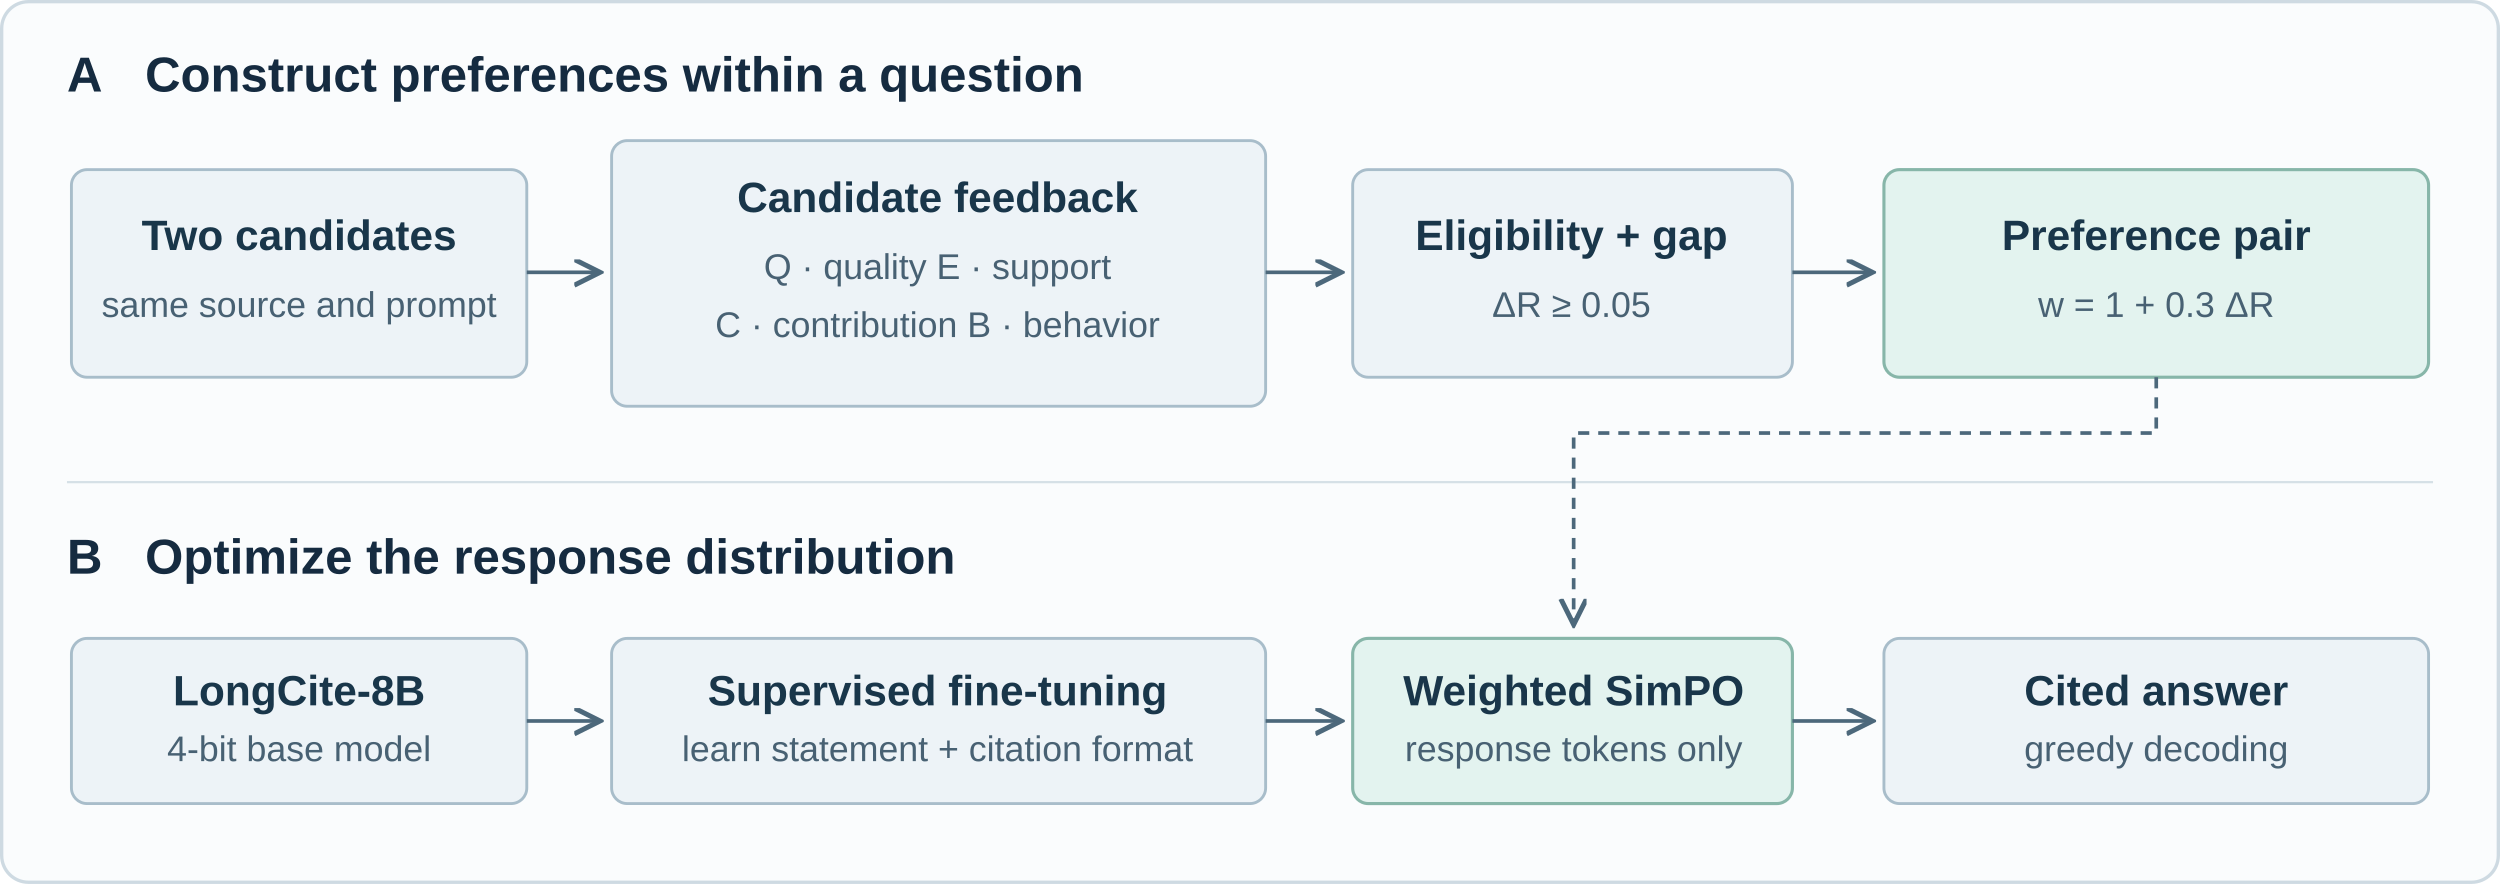
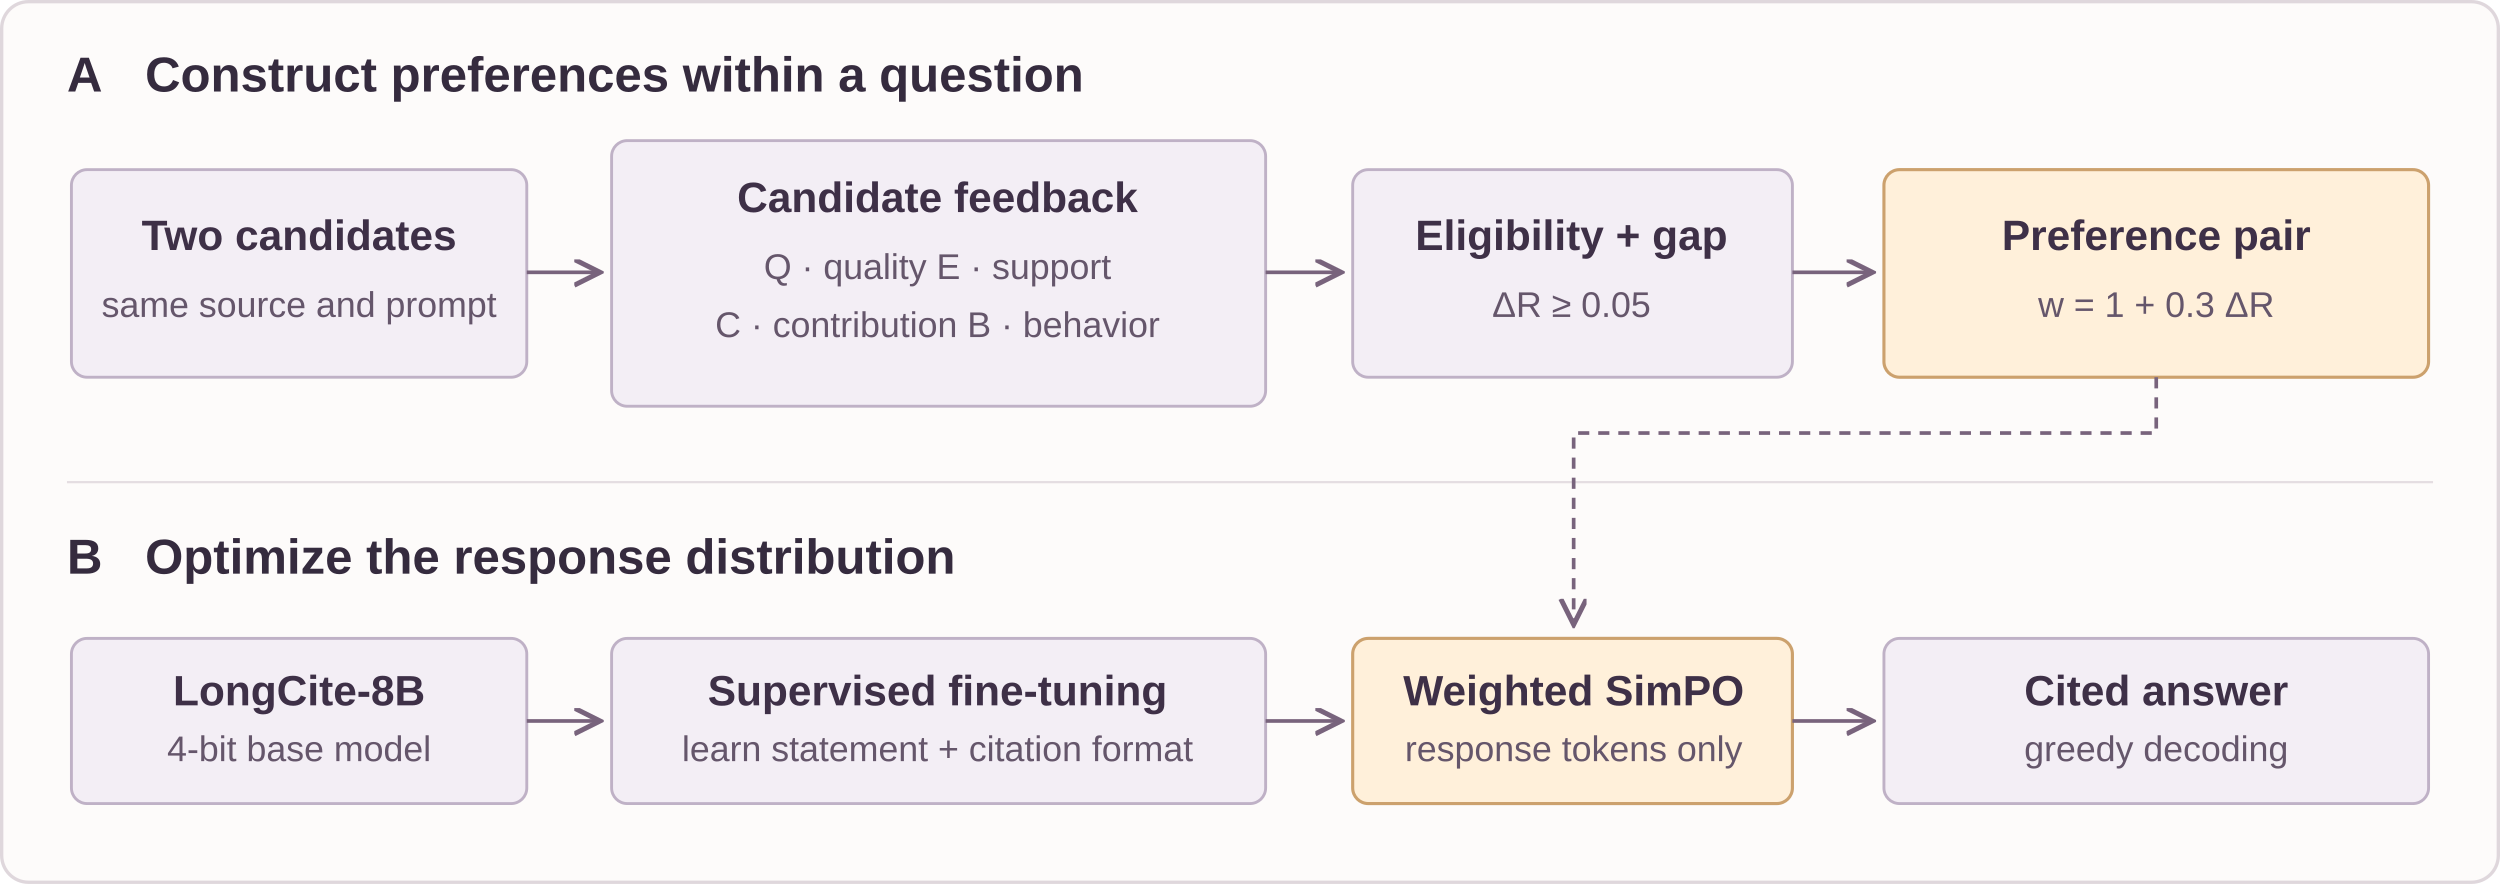
<svg xmlns="http://www.w3.org/2000/svg" width="1120" height="396" viewBox="0 0 1120 396" role="img" aria-labelledby="title desc">
  <defs>
    <marker id="arrow" markerWidth="8" markerHeight="8" refX="6.5" refY="3.5" orient="auto">
-       <path d="m0 0 7 3.5L0 7" fill="none" stroke="#4c687b" stroke-width="1.35" />
+       <path d="m0 0 7 3.5L0 7" fill="none" stroke="#78637c" stroke-width="1.35" />
    </marker>
  </defs>
-   <rect x=".75" y=".75" width="1118.5" height="394.5" rx="12" fill="#fafcfd" stroke="#cedae2" stroke-width="1.5" />
+   <rect x=".75" y=".75" width="1118.5" height="394.5" rx="12" fill="#fdfbfa" stroke="#dfd7dc" stroke-width="1.5" />
  <g font-family="Arial, Helvetica, sans-serif">
-     <g fill="#152b40" font-size="22" font-weight="700">
+     <g fill="#352b3e" font-size="22" font-weight="700">
      <text x="30" y="41">A</text>
      <text x="65" y="41">Construct preferences within a question</text>
      <text x="30" y="257">B</text>
      <text x="65" y="257">Optimize the response distribution</text>
    </g>
-     <path d="M30 216h1060" stroke="#d5e0e6" />
-     <g fill="#edf3f7" stroke="#a8bdca" stroke-width="1.3">
+     <path d="M30 216h1060" stroke="#e4dde1" />
+     <g fill="#f3eef5" stroke="#bfb1c6" stroke-width="1.3">
      <rect x="32" y="76" width="204" height="93" rx="7" />
      <rect x="274" y="63" width="293" height="119" rx="7" />
      <rect x="606" y="76" width="197" height="93" rx="7" />
      <rect x="32" y="286" width="204" height="74" rx="7" />
      <rect x="274" y="286" width="293" height="74" rx="7" />
      <rect x="844" y="286" width="244" height="74" rx="7" />
    </g>
-     <g fill="#e3f3ef" stroke="#87b6a9" stroke-width="1.4">
+     <g fill="#fff0da" stroke="#cca16d" stroke-width="1.4">
      <rect x="844" y="76" width="244" height="93" rx="7" />
      <rect x="606" y="286" width="197" height="74" rx="7" />
    </g>
-     <g fill="none" stroke="#4c687b" stroke-width="1.65" marker-end="url(#arrow)">
+     <g fill="none" stroke="#78637c" stroke-width="1.65" marker-end="url(#arrow)">
      <path d="M236 122h32" />
      <path d="M567 122h33" />
      <path d="M803 122h35" />
      <path d="M236 323h32" />
      <path d="M567 323h33" />
      <path d="M803 323h35" />
      <path d="M966 169v25H705v85" stroke-dasharray="5 4" />
    </g>
-     <g fill="#19364a" font-size="19" font-weight="600" text-anchor="middle">
+     <g fill="#3e3047" font-size="19" font-weight="600" text-anchor="middle">
      <text x="134" y="112">Two candidates</text>
      <text x="420" y="95">Candidate feedback</text>
      <text x="704" y="112">Eligibility + gap</text>
      <text x="966" y="112">Preference pair</text>
      <text x="134" y="316">LongCite-8B</text>
      <text x="420" y="316">Supervised fine-tuning</text>
      <text x="705" y="316">Weighted SimPO</text>
      <text x="966" y="316">Cited answer</text>
    </g>
-     <g fill="#486173" font-size="16" text-anchor="middle">
+     <g fill="#65566b" font-size="16" text-anchor="middle">
      <text x="134" y="142">same source and prompt</text>
      <text x="420" y="125">Q · quality      E · support</text>
      <text x="420" y="151">C · contribution      B · behavior</text>
      <text x="704" y="142">ΔR ≥ 0.05</text>
      <text x="966" y="142">w = 1 + 0.3 ΔR</text>
      <text x="134" y="341">4-bit base model</text>
      <text x="420" y="341">learn statement + citation format</text>
      <text x="705" y="341">response tokens only</text>
      <text x="966" y="341">greedy decoding</text>
    </g>
  </g>
</svg>
